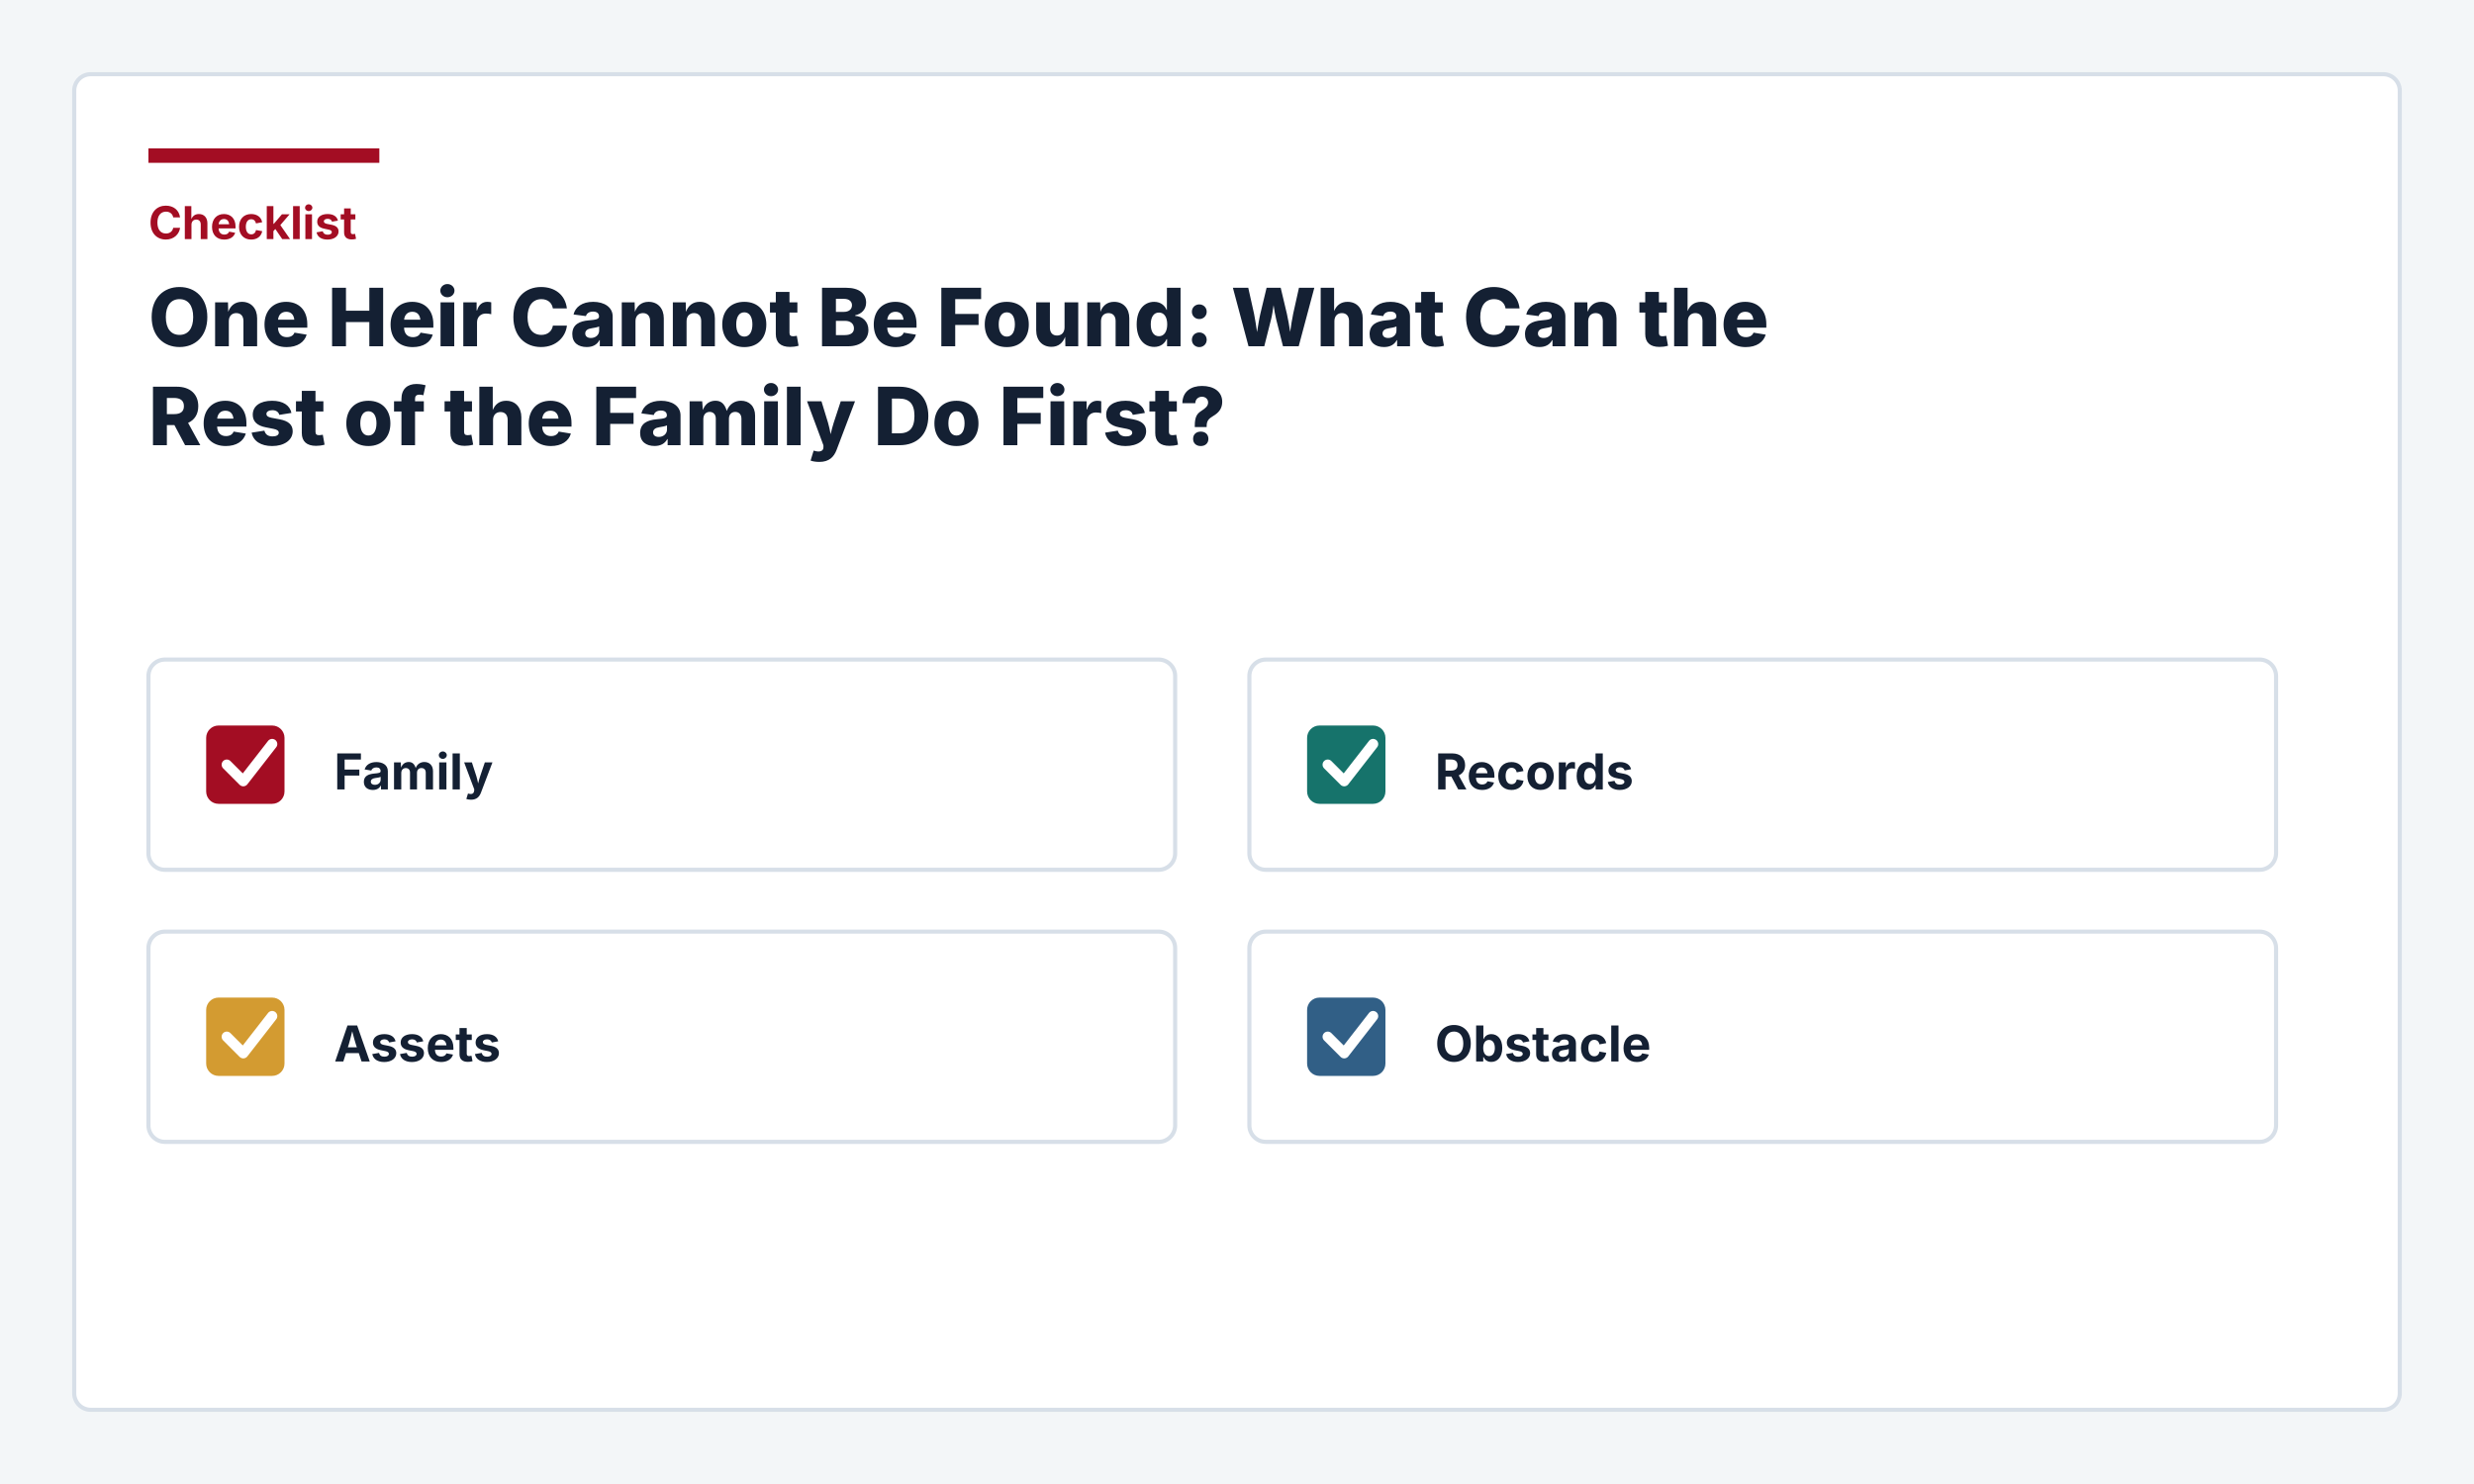
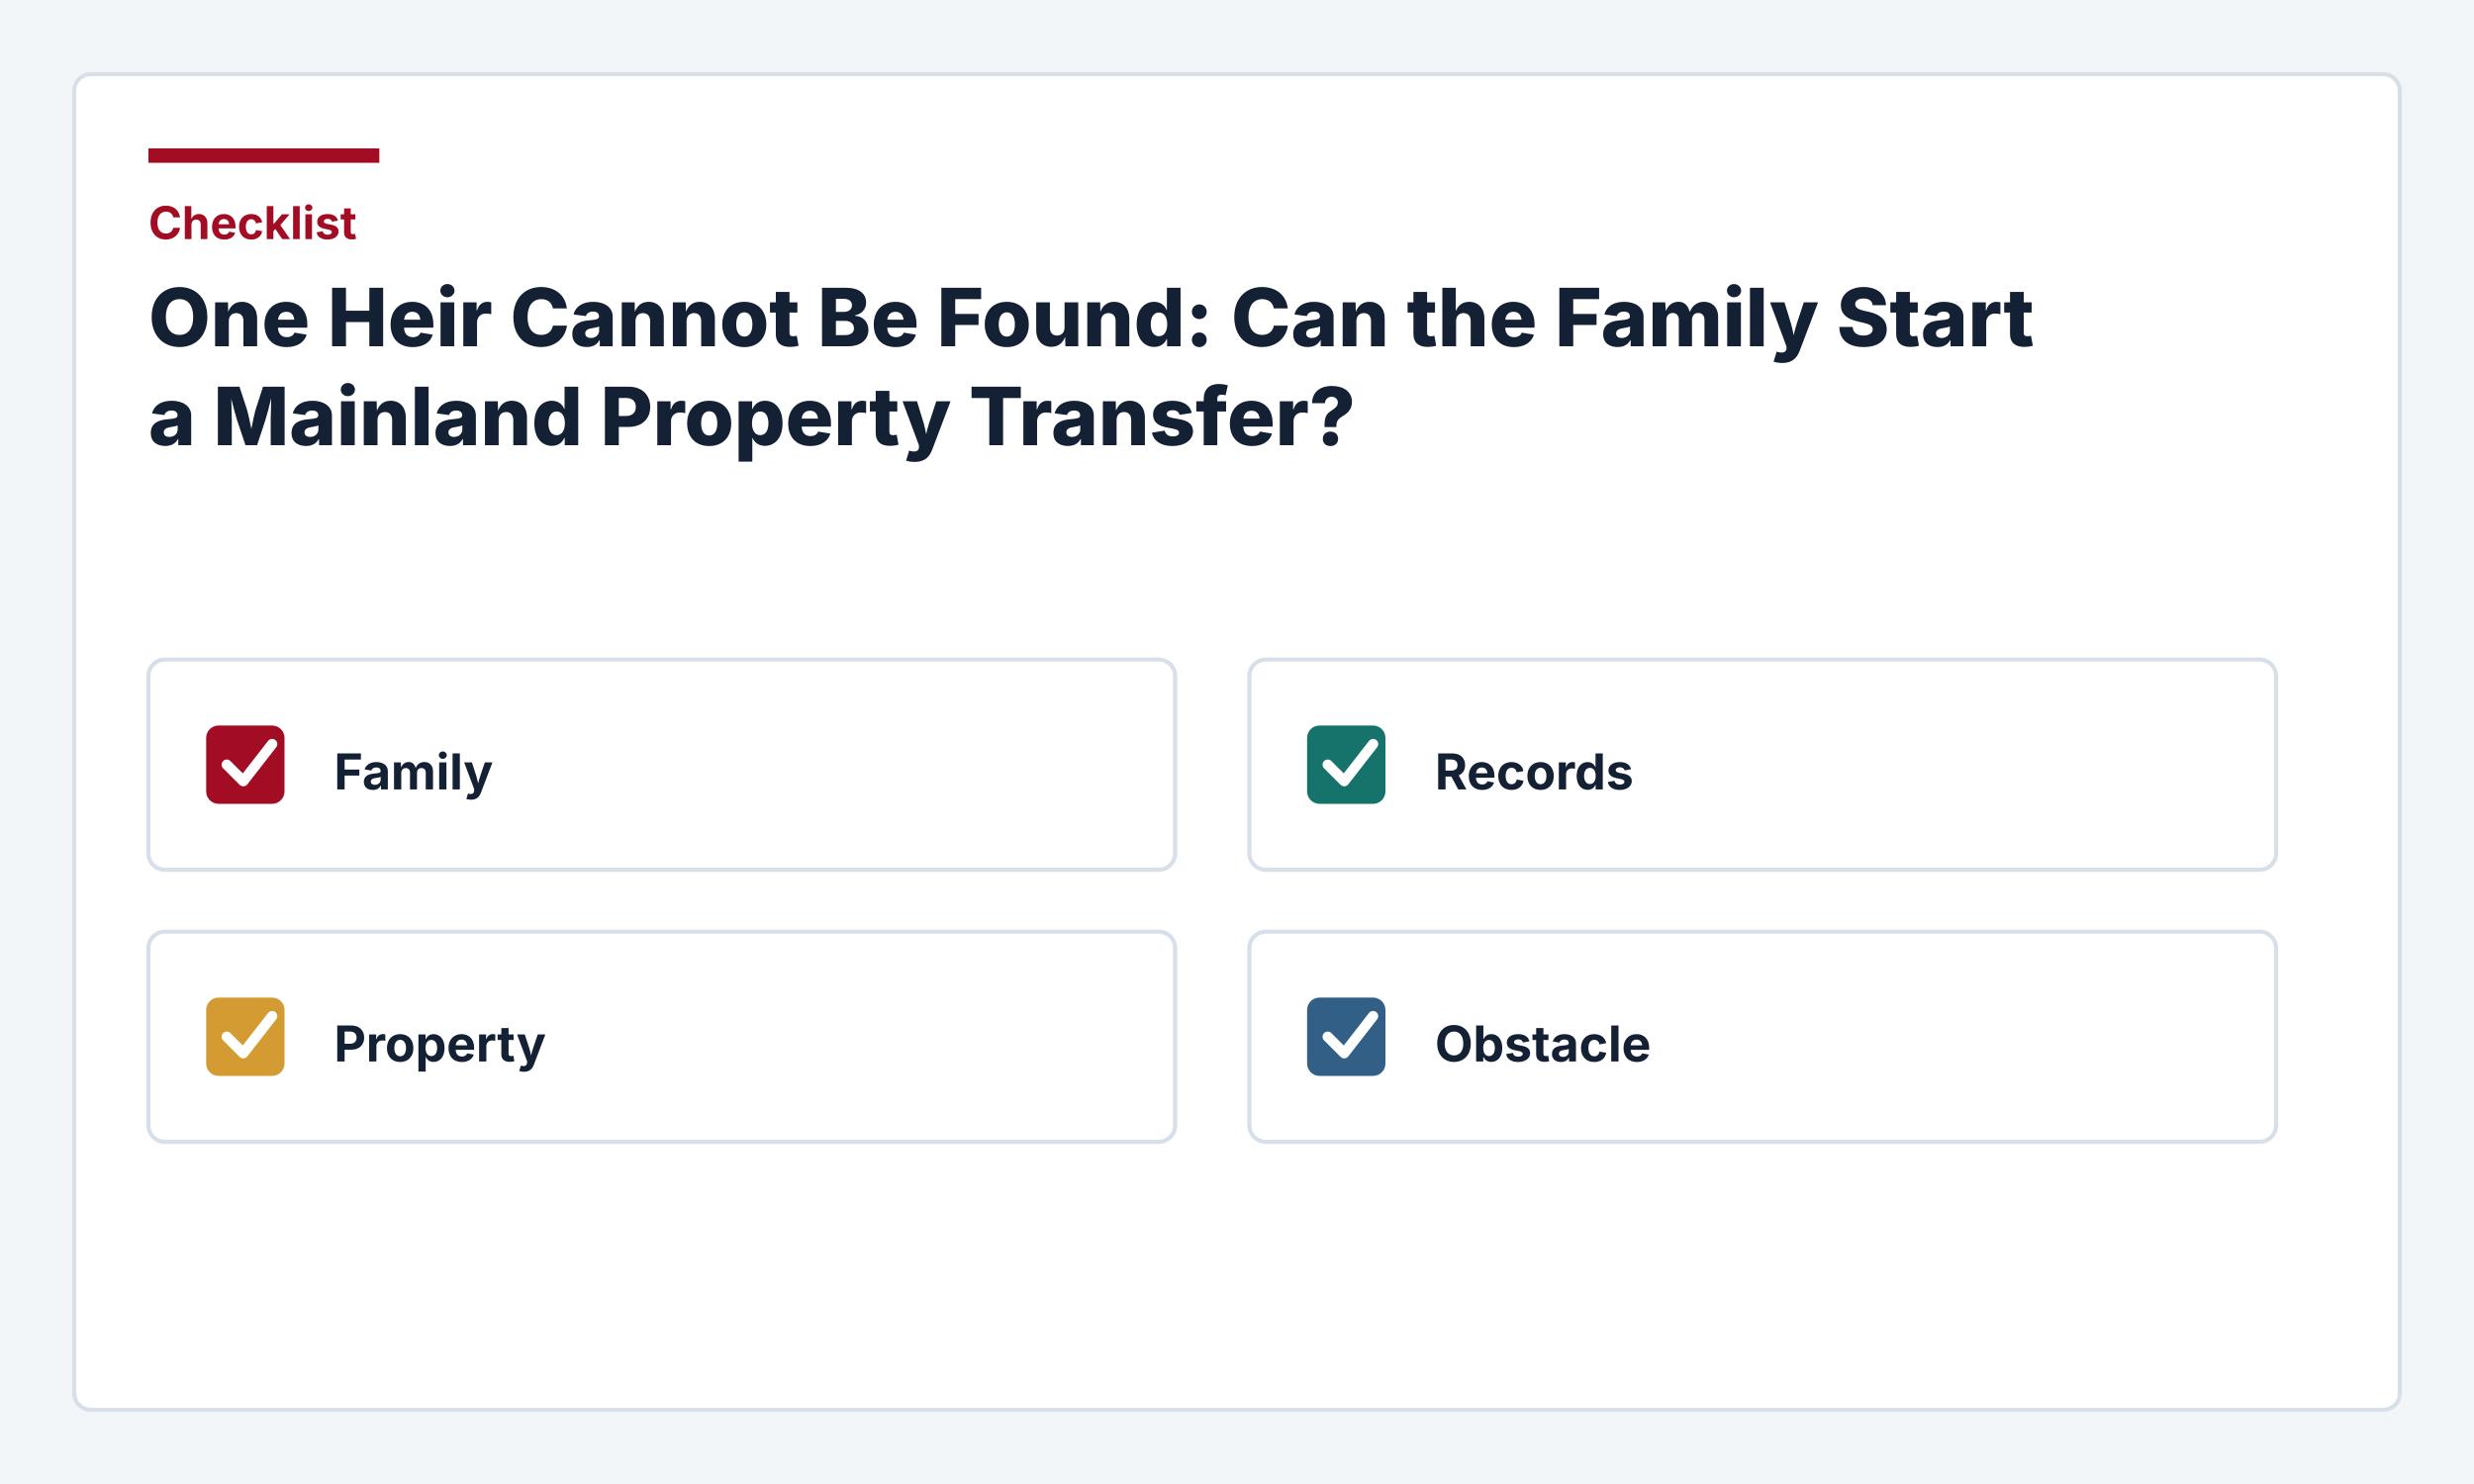
- <svg xmlns="http://www.w3.org/2000/svg" width="1200" height="720" viewBox="0 0 1200 720" role="img" aria-label="One Heir Cannot Be Found: What Can the Rest of the Family Do First?">
+ <svg xmlns="http://www.w3.org/2000/svg" width="1200" height="720" viewBox="0 0 1200 720" role="img" aria-label="One Heir Cannot Be Found: Can the Family Start a Mainland Property Transfer?">
  <style>
      .bg{fill:#f3f6f8}.panel{fill:#fff;stroke:#d7dfe8;stroke-width:2}.ink{fill:#142033}.muted{fill:#52647a}.red{fill:#a30d23}.gold{fill:#d39b31}.teal{fill:#16736b}.blue{fill:#315f86}
      .kicker{font:700 22px -apple-system,BlinkMacSystemFont,"Segoe UI","PingFang TC","Microsoft JhengHei",sans-serif;letter-spacing:0}.title{font:760 39px -apple-system,BlinkMacSystemFont,"Segoe UI","PingFang TC","Microsoft JhengHei",sans-serif;letter-spacing:0}.label{font:700 24px -apple-system,BlinkMacSystemFont,"Segoe UI","PingFang TC","Microsoft JhengHei",sans-serif;letter-spacing:0}.small{font:600 20px -apple-system,BlinkMacSystemFont,"Segoe UI","PingFang TC","Microsoft JhengHei",sans-serif;letter-spacing:0}.num{font:760 22px -apple-system,BlinkMacSystemFont,"Segoe UI",sans-serif;letter-spacing:0}
    </style>
  <rect class="bg" width="1200" height="720" />
  <rect class="panel" x="36" y="36" width="1128" height="648" rx="8" />
  <rect class="red" x="72" y="72" width="112" height="7" />
  <text x="72" y="116" text-anchor="start" class="kicker red">Checklist</text>
-   <text x="72" y="168" text-anchor="start" class="title ink">One Heir Cannot Be Found: What Can the</text>
-   <text x="72" y="216" text-anchor="start" class="title ink">Rest of the Family Do First?</text>
+   <text x="72" y="168" text-anchor="start" class="title ink">One Heir Cannot Be Found: Can the Family Start</text>
+   <text x="72" y="216" text-anchor="start" class="title ink">a Mainland Property Transfer?</text>
  <rect class="panel" x="72" y="320" width="498" height="102" rx="8" />
  <rect class="red" x="100" y="352" width="38" height="38" rx="6" />
  <path d="M110 371 l8 8 14 -18" fill="none" stroke="#fff" stroke-width="5" stroke-linecap="round" stroke-linejoin="round" />
  <text x="162" y="383" text-anchor="start" class="label ink">Family</text>
  <rect class="panel" x="72" y="452" width="498" height="102" rx="8" />
  <rect class="gold" x="100" y="484" width="38" height="38" rx="6" />
  <path d="M110 503 l8 8 14 -18" fill="none" stroke="#fff" stroke-width="5" stroke-linecap="round" stroke-linejoin="round" />
-   <text x="162" y="515" text-anchor="start" class="label ink">Assets</text>
+   <text x="162" y="515" text-anchor="start" class="label ink">Property</text>
  <rect class="panel" x="606" y="320" width="498" height="102" rx="8" />
  <rect class="teal" x="634" y="352" width="38" height="38" rx="6" />
  <path d="M644 371 l8 8 14 -18" fill="none" stroke="#fff" stroke-width="5" stroke-linecap="round" stroke-linejoin="round" />
  <text x="696" y="383" text-anchor="start" class="label ink">Records</text>
  <rect class="panel" x="606" y="452" width="498" height="102" rx="8" />
  <rect class="blue" x="634" y="484" width="38" height="38" rx="6" />
  <path d="M644 503 l8 8 14 -18" fill="none" stroke="#fff" stroke-width="5" stroke-linecap="round" stroke-linejoin="round" />
  <text x="696" y="515" text-anchor="start" class="label ink">Obstacle</text>
</svg>
